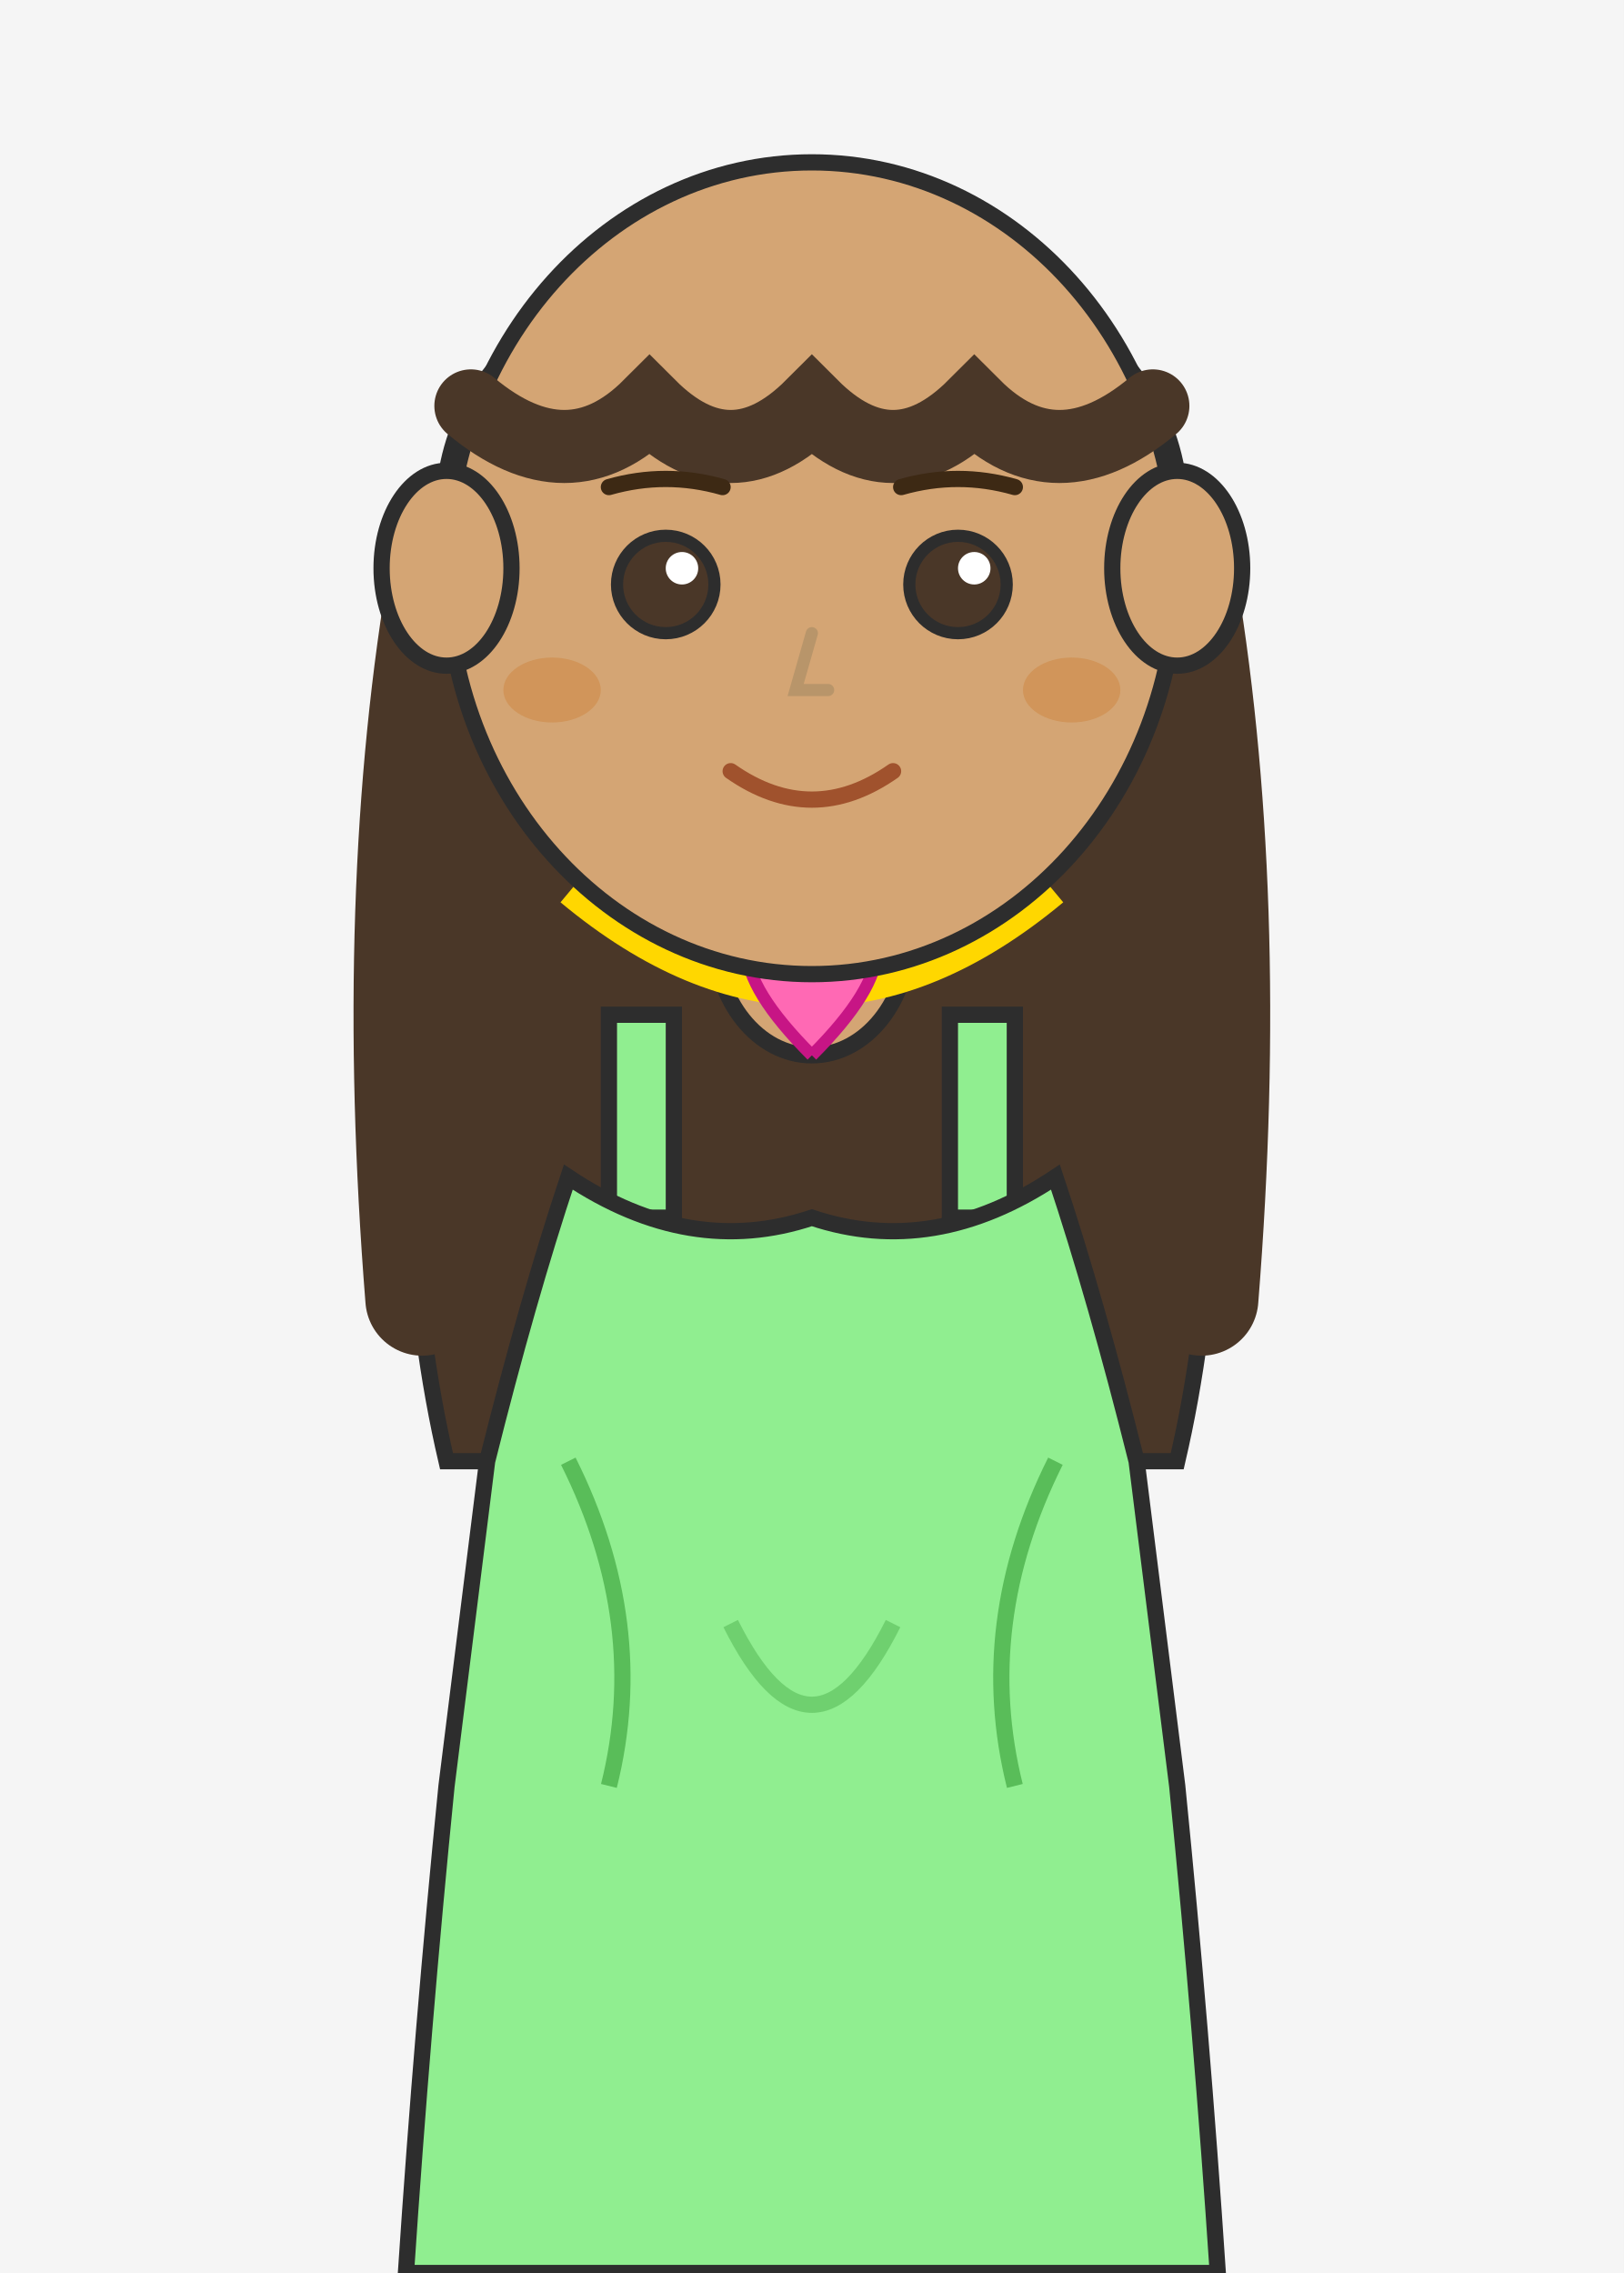
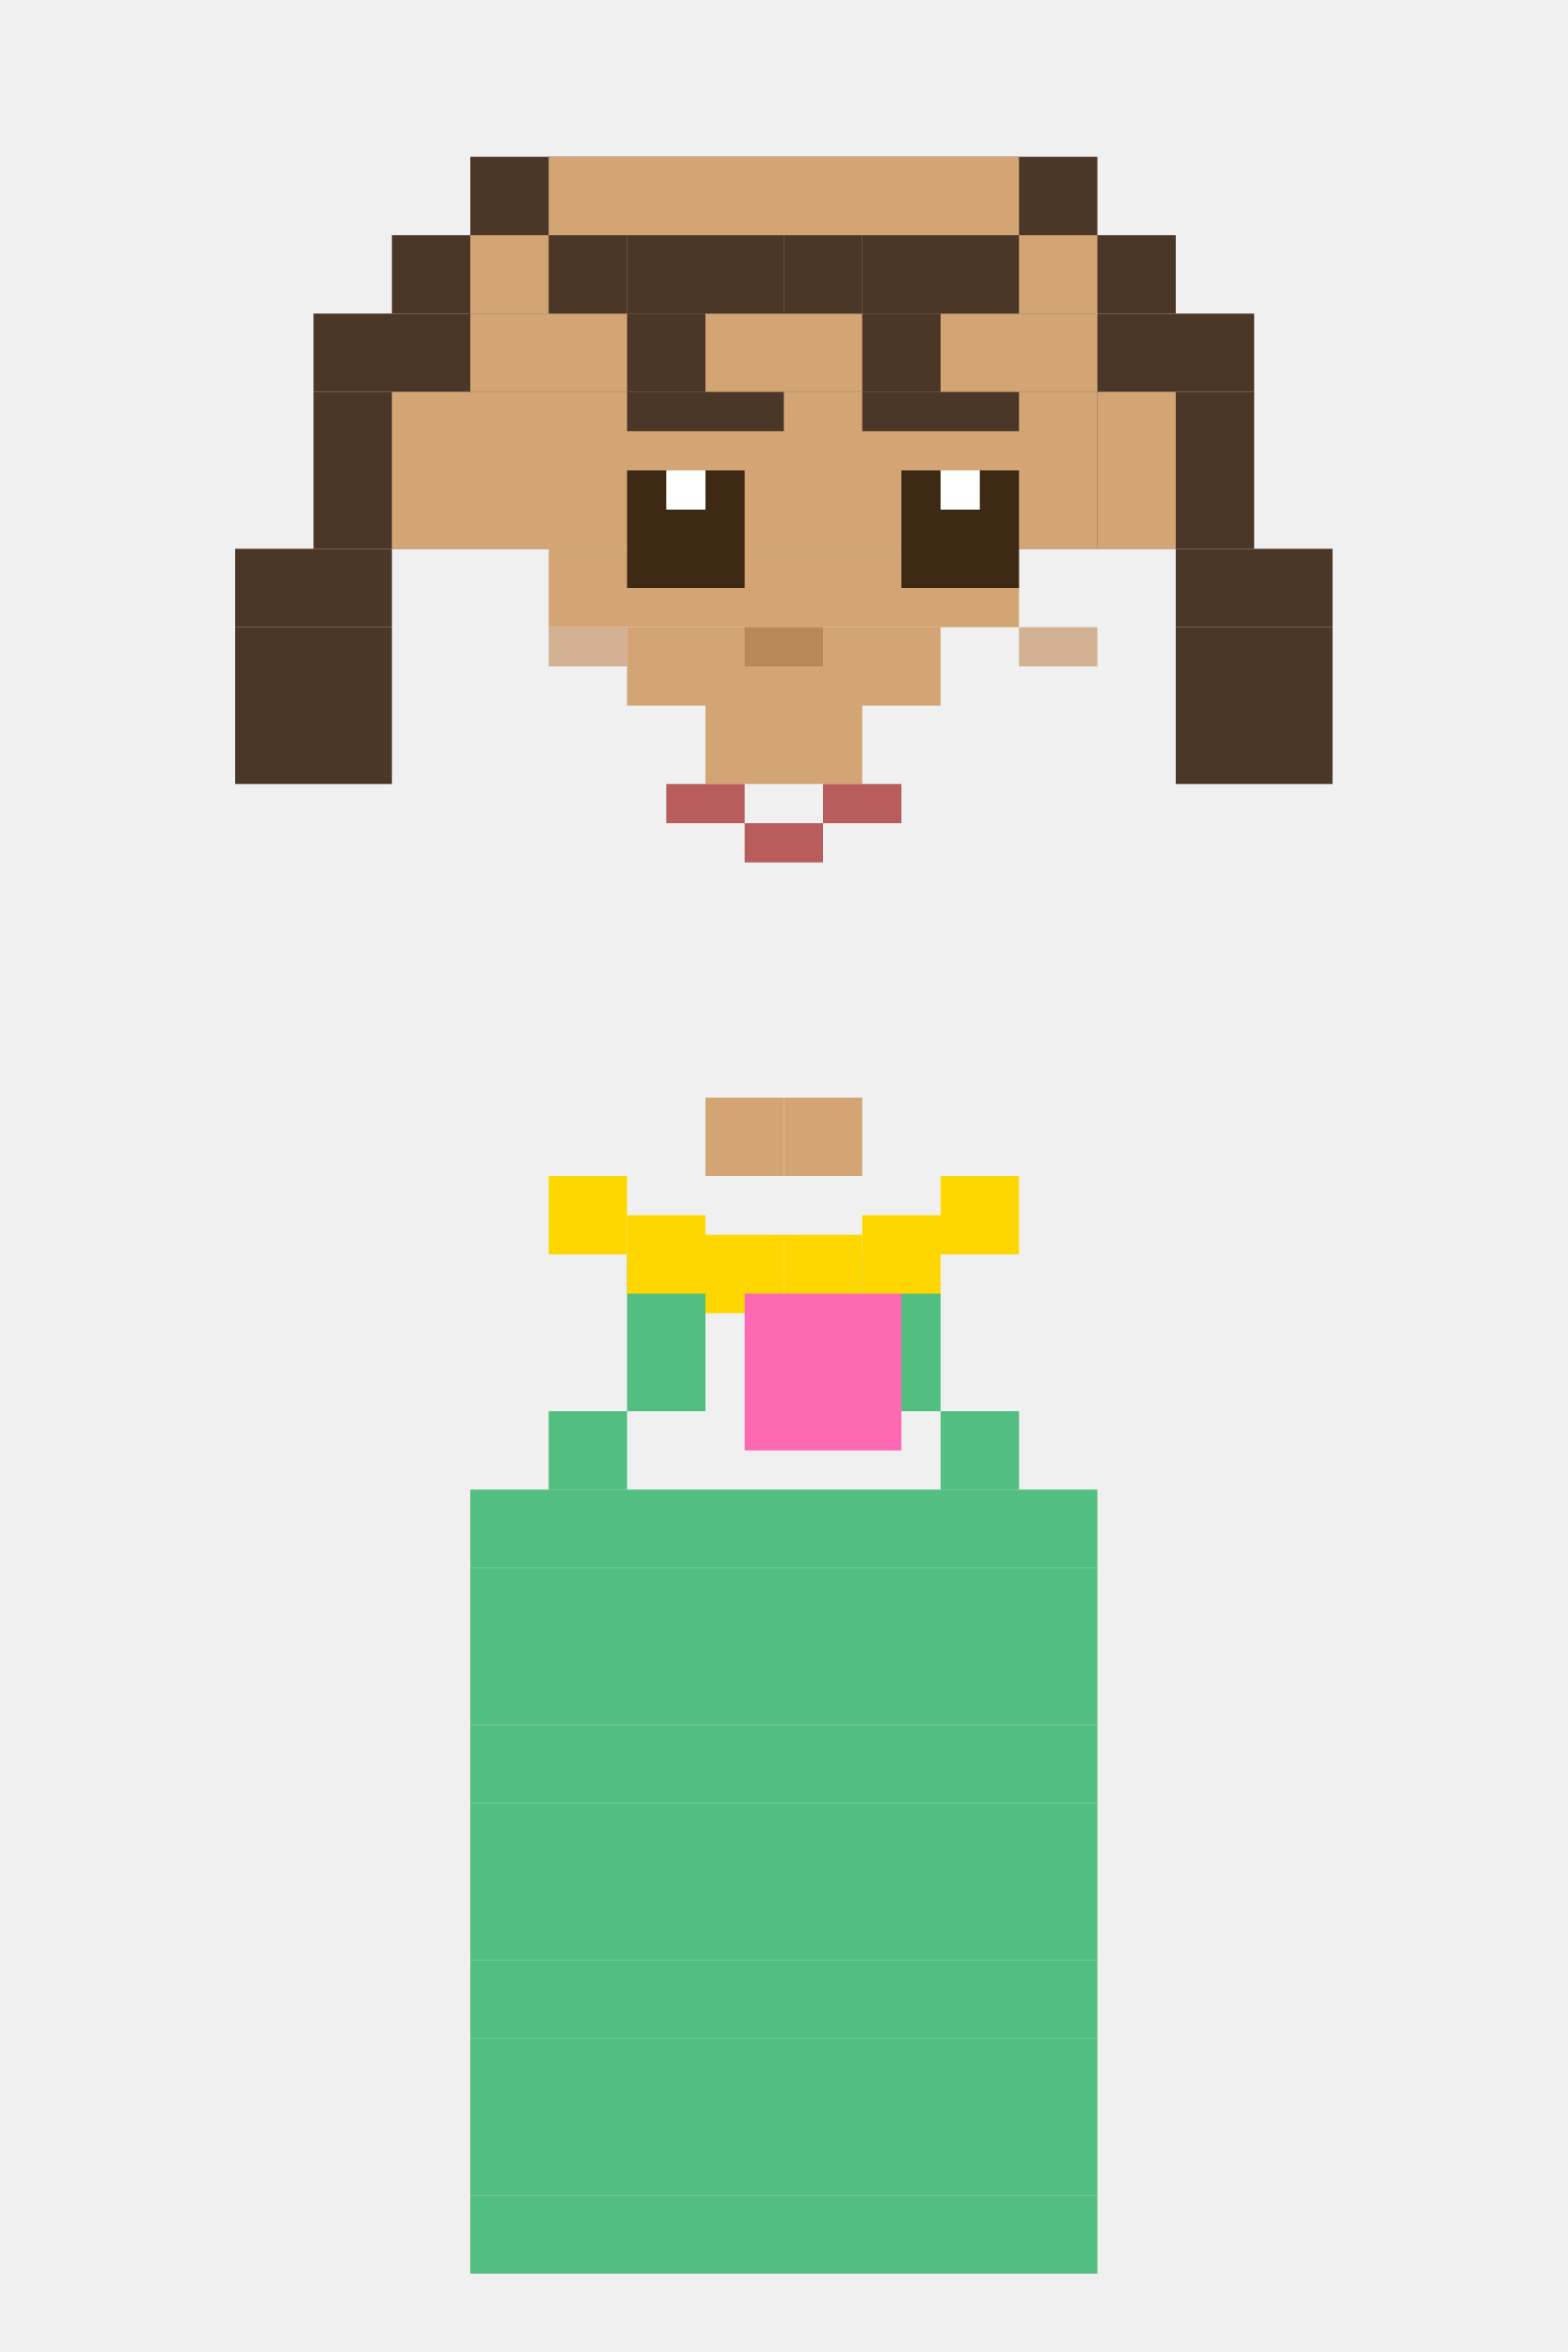
- <svg xmlns="http://www.w3.org/2000/svg" viewBox="0 0 200 280">
-   <rect width="200" height="280" fill="#f5f5f5" />
-   <path d="M 55 70 Q 50 35 100 30 Q 150 35 145 70 L 148 110 Q 152 150 145 180 L 55 180 Q 48 150 52 110 Z" fill="#4A3728" stroke="#2d2d2d" stroke-width="2" />
-   <path d="M 55 70 Q 48 110 52 160" fill="none" stroke="#4A3728" stroke-width="14" stroke-linecap="round" />
-   <path d="M 145 70 Q 152 110 148 160" fill="none" stroke="#4A3728" stroke-width="14" stroke-linecap="round" />
-   <rect x="75" y="125" width="8" height="25" fill="#90EE90" stroke="#2d2d2d" stroke-width="2" />
-   <rect x="117" y="125" width="8" height="25" fill="#90EE90" stroke="#2d2d2d" stroke-width="2" />
-   <path d="M 70 145             Q 65 160 60 180            L 55 220            Q 52 250 50 280            L 150 280            Q 148 250 145 220            L 140 180            Q 135 160 130 145            Q 115 155 100 150            Q 85 155 70 145 Z" fill="#90EE90" stroke="#2d2d2d" stroke-width="2" />
-   <path d="M 70 180 Q 80 200 75 220" fill="none" stroke="#228B22" stroke-width="2" opacity="0.5" />
-   <path d="M 130 180 Q 120 200 125 220" fill="none" stroke="#228B22" stroke-width="2" opacity="0.5" />
-   <path d="M 90 200 Q 100 220 110 200" fill="none" stroke="#228B22" stroke-width="2" opacity="0.3" />
-   <ellipse cx="100" cy="115" rx="12" ry="15" fill="#D4A574" stroke="#2d2d2d" stroke-width="2" />
-   <path id="chain-path" d="M70 110 Q100 135 130 110" fill="none" stroke="#FFD700" stroke-width="3" />
-   <g id="pendant-group" transform="translate(100, 122)">
-     <path d="M0 8 Q-8 0 -8 -5 Q-8 -10 0 -10 Q8 -10 8 -5 Q8 0 0 8" fill="#FF69B4" stroke="#C71585" stroke-width="1.5" />
+ <svg xmlns="http://www.w3.org/2000/svg" viewBox="0 0 80 120">
+   <g fill="#4A3728">
+     <rect x="24" y="8" width="32" height="4" />
+     <rect x="20" y="12" width="40" height="4" />
+     <rect x="16" y="16" width="48" height="4" />
+     <rect x="16" y="20" width="48" height="4" />
+     <rect x="16" y="24" width="48" height="4" />
+     <rect x="12" y="28" width="8" height="4" />
+     <rect x="12" y="32" width="8" height="4" />
+     <rect x="12" y="36" width="8" height="4" />
+     <rect x="60" y="28" width="8" height="4" />
+     <rect x="60" y="32" width="8" height="4" />
+     <rect x="60" y="36" width="8" height="4" />
  </g>
-   <circle id="neck-center" cx="100" cy="110" r="3" fill="none" />
-   <ellipse cx="100" cy="70" rx="45" ry="50" fill="#D4A574" stroke="#2d2d2d" stroke-width="2" />
-   <ellipse cx="55" cy="70" rx="8" ry="12" fill="#D4A574" stroke="#2d2d2d" stroke-width="2" />
-   <ellipse cx="145" cy="70" rx="8" ry="12" fill="#D4A574" stroke="#2d2d2d" stroke-width="2" />
-   <path d="M 58 50 Q 70 60 80 50 Q 90 60 100 50 Q 110 60 120 50 Q 130 60 142 50" fill="none" stroke="#4A3728" stroke-width="9" stroke-linecap="round" />
-   <path d="M 75 60 Q 82 58 89 60" fill="none" stroke="#3D2914" stroke-width="2" stroke-linecap="round" />
-   <path d="M 111 60 Q 118 58 125 60" fill="none" stroke="#3D2914" stroke-width="2" stroke-linecap="round" />
-   <circle cx="82" cy="72" r="6" fill="#4A3728" stroke="#2d2d2d" stroke-width="1.5" />
-   <circle cx="118" cy="72" r="6" fill="#4A3728" stroke="#2d2d2d" stroke-width="1.5" />
-   <circle cx="84" cy="70" r="2" fill="white" />
-   <circle cx="120" cy="70" r="2" fill="white" />
-   <ellipse cx="68" cy="85" rx="6" ry="4" fill="#CD853F" opacity="0.5" />
-   <ellipse cx="132" cy="85" rx="6" ry="4" fill="#CD853F" opacity="0.5" />
-   <path d="M 100 78 L 98 85 L 102 85" fill="none" stroke="#B8956A" stroke-width="1.5" stroke-linecap="round" />
-   <path d="M 90 95 Q 100 102 110 95" fill="none" stroke="#A0522D" stroke-width="2" stroke-linecap="round" />
+   <g fill="#52BE80">
+     <rect x="32" y="64" width="4" height="8" />
+     <rect x="44" y="64" width="4" height="8" />
+     <rect x="28" y="72" width="4" height="4" />
+     <rect x="48" y="72" width="4" height="4" />
+     <rect x="24" y="76" width="32" height="4" />
+     <rect x="24" y="80" width="32" height="4" />
+     <rect x="24" y="84" width="32" height="4" />
+     <rect x="24" y="88" width="32" height="4" />
+     <rect x="24" y="92" width="32" height="4" />
+     <rect x="24" y="96" width="32" height="4" />
+     <rect x="24" y="100" width="32" height="4" />
+     <rect x="24" y="104" width="32" height="4" />
+     <rect x="24" y="108" width="32" height="4" />
+     <rect x="24" y="112" width="32" height="4" />
+   </g>
+   <g fill="#D4A574">
+     <rect x="36" y="56" width="4" height="4" />
+     <rect x="40" y="56" width="4" height="4" />
+   </g>
+   <g id="necklace-group">
+     <rect x="28" y="60" width="4" height="4" fill="#FFD700" />
+     <rect x="32" y="62" width="4" height="4" fill="#FFD700" />
+     <rect x="36" y="63" width="4" height="4" fill="#FFD700" />
+     <rect x="40" y="63" width="4" height="4" fill="#FFD700" />
+     <rect x="44" y="62" width="4" height="4" fill="#FFD700" />
+     <rect x="48" y="60" width="4" height="4" fill="#FFD700" />
+     <g id="pendant-group" transform="translate(38, 66)">
+       <rect x="0" y="0" width="8" height="8" fill="#FF69B4" />
+     </g>
+   </g>
+   <g fill="#D4A574">
+     <rect x="28" y="8" width="24" height="4" />
+     <rect x="24" y="12" width="32" height="4" />
+     <rect x="24" y="16" width="32" height="4" />
+     <rect x="24" y="20" width="32" height="4" />
+     <rect x="24" y="24" width="32" height="4" />
+     <rect x="28" y="28" width="24" height="4" />
+     <rect x="32" y="32" width="16" height="4" />
+     <rect x="36" y="36" width="8" height="4" />
+   </g>
+   <g fill="#D4A574">
+     <rect x="20" y="20" width="4" height="8" />
+     <rect x="56" y="20" width="4" height="8" />
+   </g>
+   <g fill="#4A3728">
+     <rect x="28" y="12" width="4" height="4" />
+     <rect x="32" y="12" width="4" height="4" />
+     <rect x="36" y="12" width="4" height="4" />
+     <rect x="40" y="12" width="4" height="4" />
+     <rect x="44" y="12" width="4" height="4" />
+     <rect x="48" y="12" width="4" height="4" />
+     <rect x="32" y="16" width="4" height="4" />
+     <rect x="44" y="16" width="4" height="4" />
+   </g>
+   <g fill="#4A3728">
+     <rect x="32" y="20" width="8" height="2" />
+     <rect x="44" y="20" width="8" height="2" />
+   </g>
+   <g fill="#3D2914">
+     <rect x="32" y="24" width="6" height="6" />
+     <rect x="46" y="24" width="6" height="6" />
+   </g>
+   <g fill="#FFFFFF">
+     <rect x="34" y="24" width="2" height="2" />
+     <rect x="48" y="24" width="2" height="2" />
+   </g>
+   <g fill="#C4956A" opacity="0.7">
+     <rect x="28" y="32" width="4" height="2" />
+     <rect x="52" y="32" width="4" height="2" />
+   </g>
+   <g fill="#B8885A">
+     <rect x="38" y="32" width="4" height="2" />
+   </g>
+   <g fill="#B85C5C">
+     <rect x="34" y="40" width="4" height="2" />
+     <rect x="38" y="42" width="4" height="2" />
+     <rect x="42" y="40" width="4" height="2" />
+   </g>
</svg>
